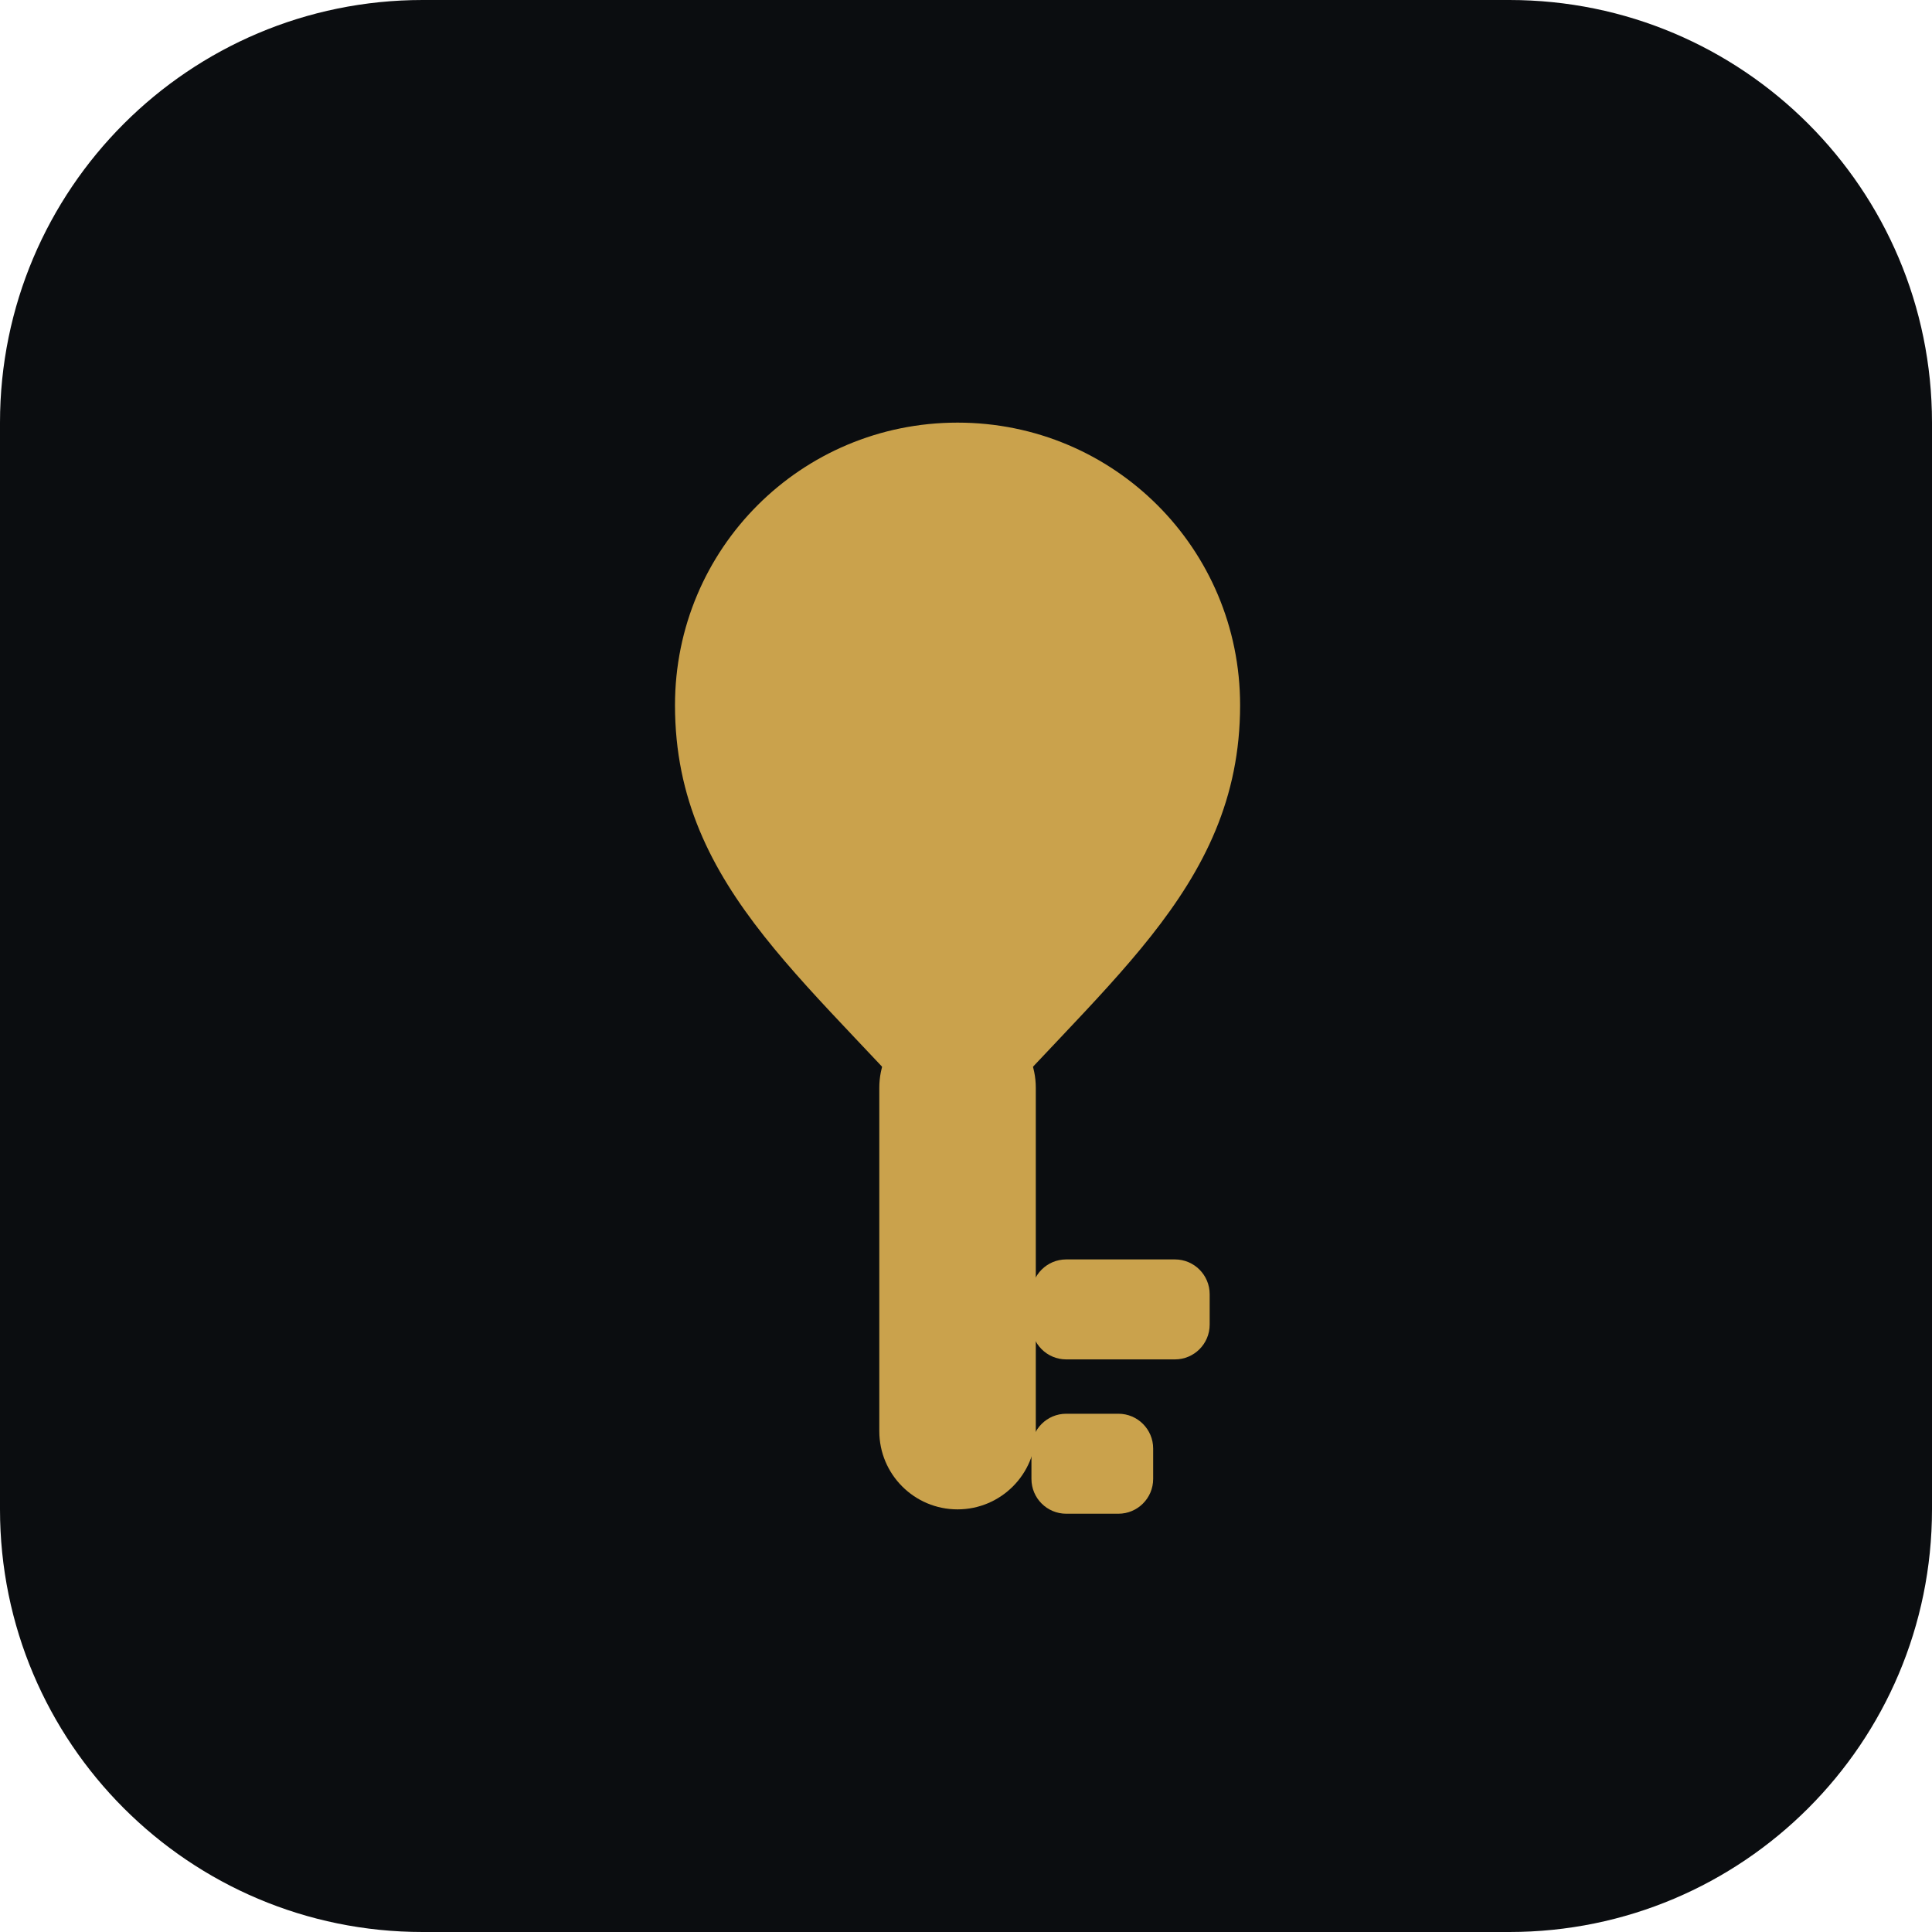
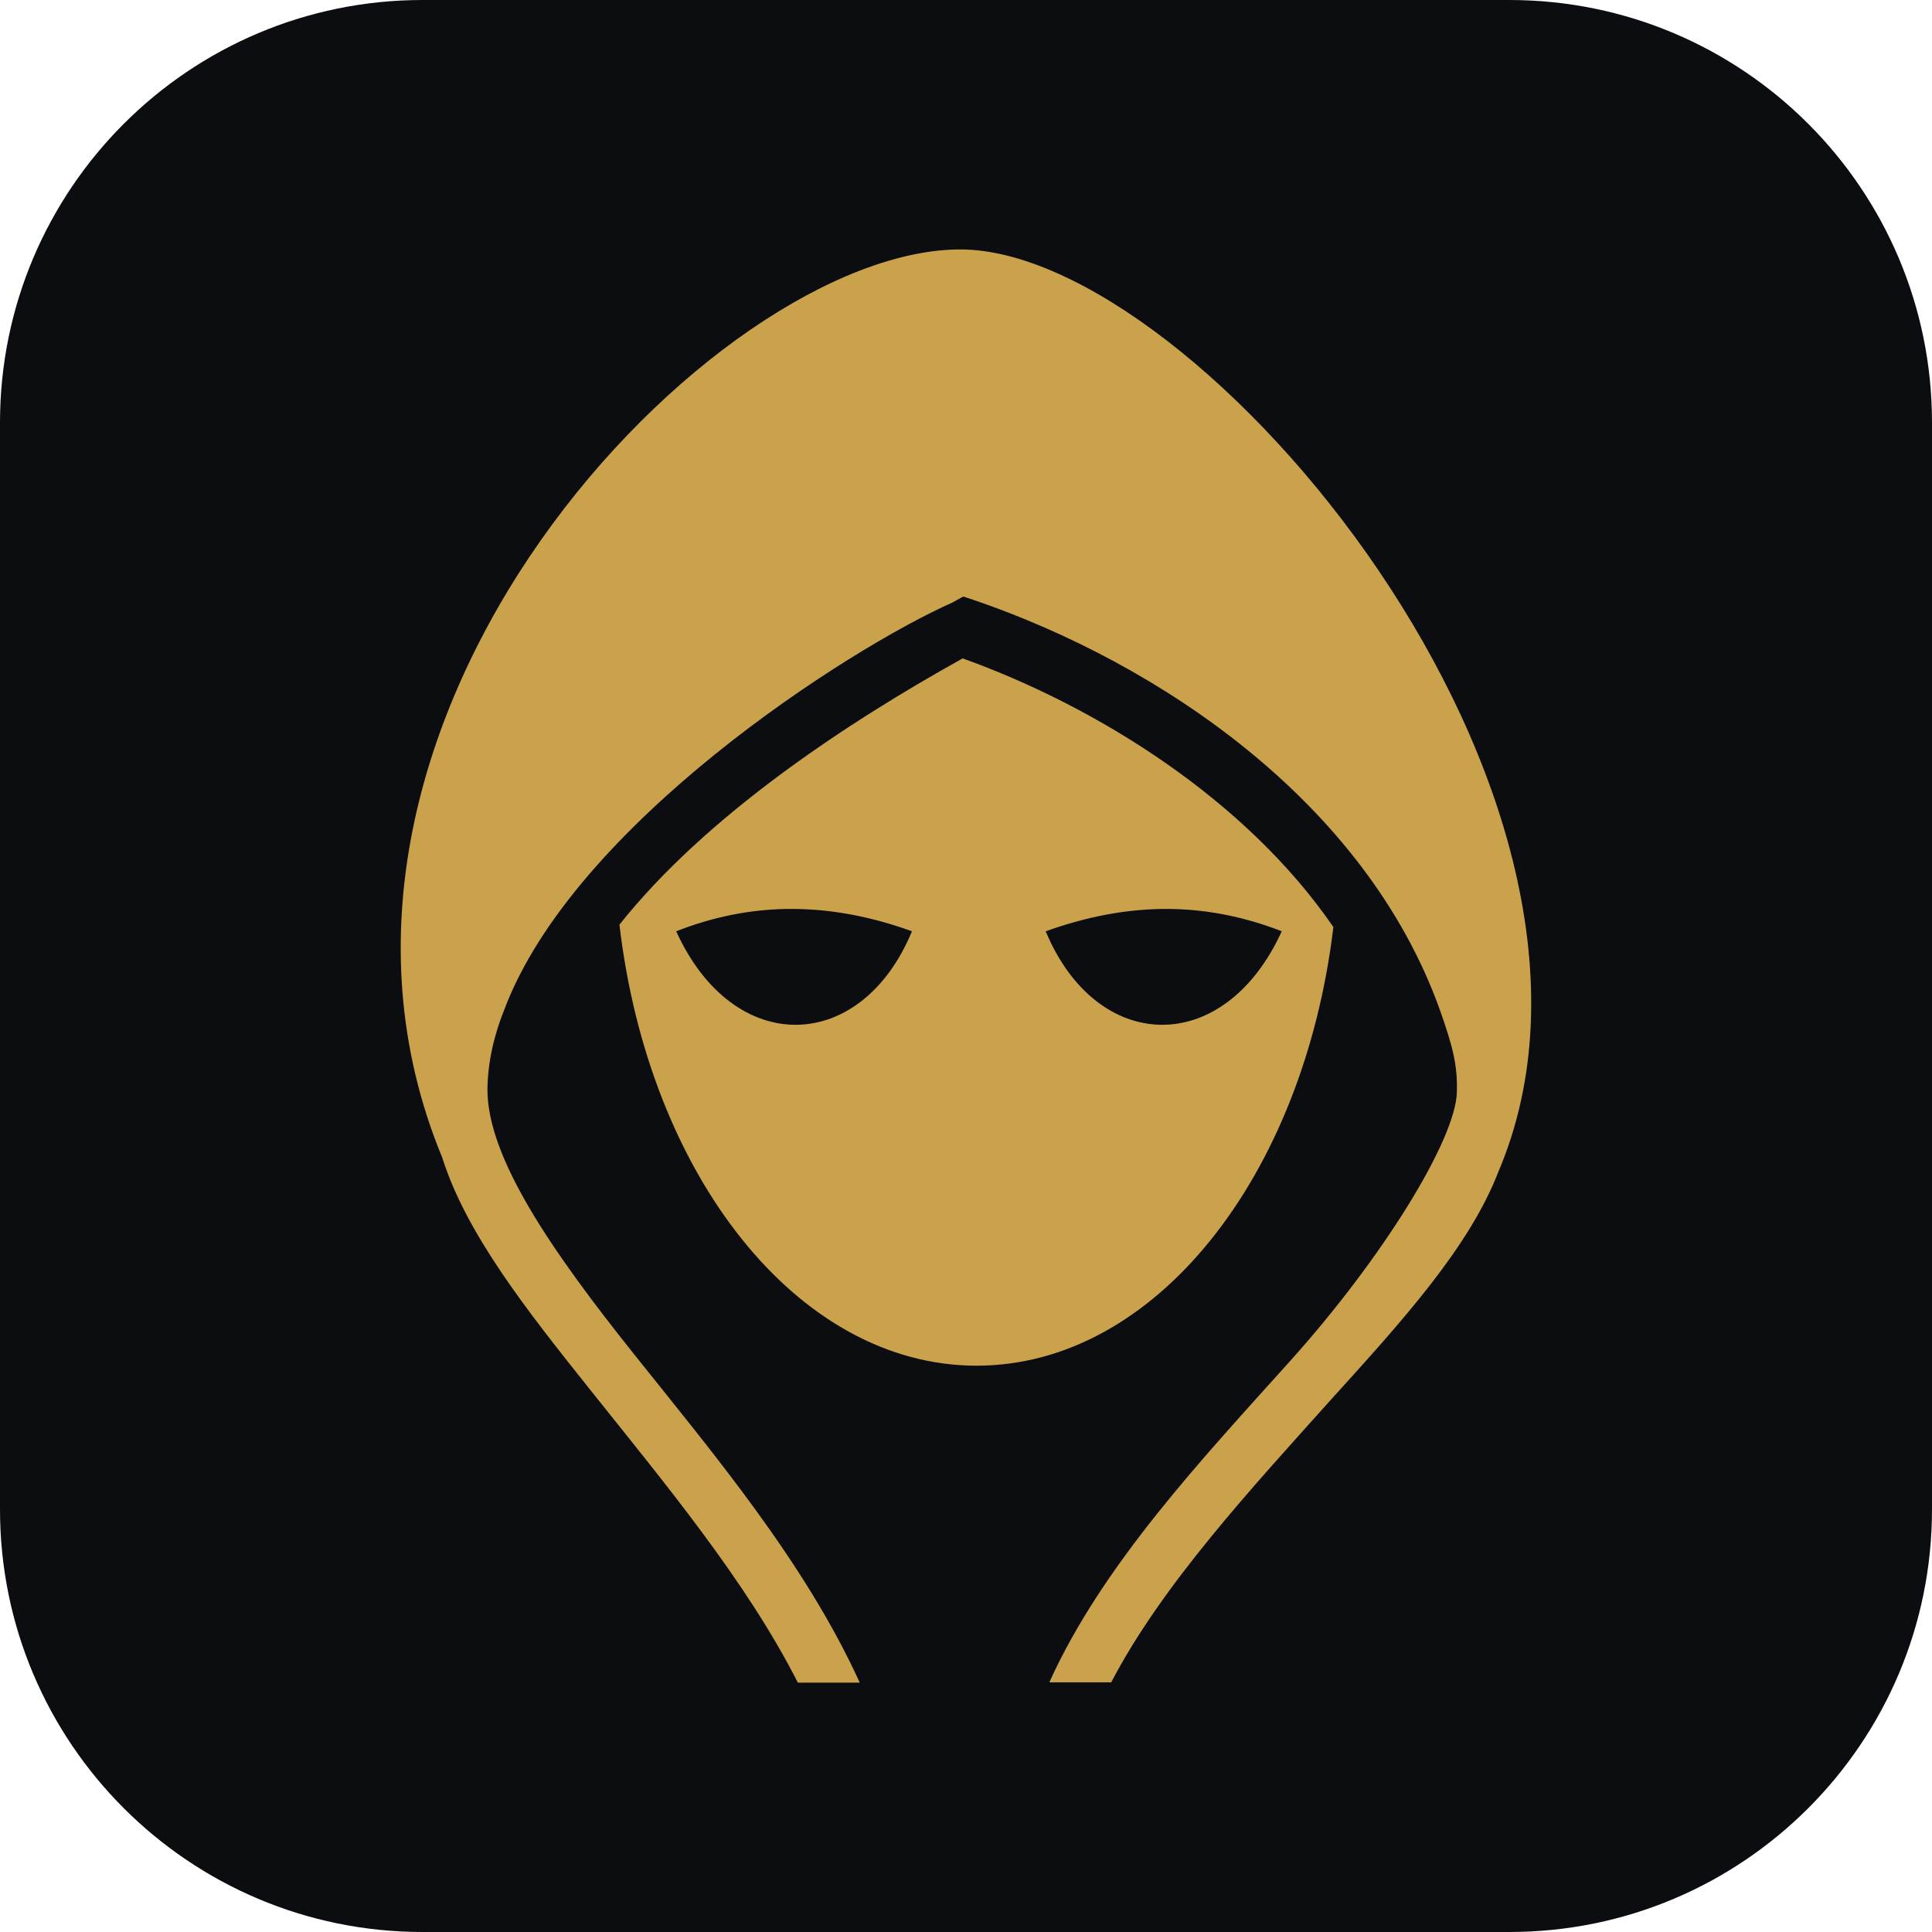
- <svg xmlns="http://www.w3.org/2000/svg" viewBox="0 0 64 64" width="64" height="64">
-   <rect width="64" height="64" rx="14" fill="#0b0d10" />
-   <g fill="#caa24c" transform="translate(31 32) scale(0.72) translate(-31 -32)">
-     <path d="M32 7C39.2 7 45 12.8 45 20C45 28.6 38.4 32.9 32 40.5C25.6 32.9 19 28.6 19 20C19 12.8 24.8 7 32 7Z" />
-     <rect x="28.4" y="34" width="7.2" height="23" rx="3.6" />
-     <rect x="35.4" y="45.5" width="8.2" height="4.6" rx="1.6" />
-     <rect x="35.4" y="52.6" width="5.6" height="4.6" rx="1.6" />
+ <svg xmlns="http://www.w3.org/2000/svg" viewBox="0 0 512 512" width="512" height="512">
+   <rect width="512" height="512" rx="112" fill="#0b0d10" />
+   <g fill="#caa24c" transform="translate(256 256) scale(0.8) translate(-256 -256)">
+     <path d="M254.1 18.63c-81.4 0-231.43 155.97-171.63 300.77c8 25.3 27.83 50.4 49.13 77.1c24.4 30.6 51.6 63.2 68.7 96.9h20.5c-18.1-39.8-48.5-75.9-74.6-108.6c-27.4-34.3-48.73-65.2-48.73-87.9c.1-9.1 2.23-18.1 5.53-26.3c23-61.4 114-119.7 148.5-135l3.6-2l3.9 1.3c60.9 20.9 129.3 66.7 154 135.7c4.1 11.7 5.9 18 5.6 27.3c-.5 15.8-24.5 54.7-55 88.7c-29.1 32.4-62.4 67.7-80 106.7h20.5c16.8-32.2 46.2-64 73.3-94.2c23.2-25.6 45.3-50 54.9-74.8c52.9-124-99.2-305.67-178.2-305.67m.8 135.47c-38.7 21.5-85.1 52.2-113.7 88.2c9.7 83 59 146.1 118.3 146.1c59.2 0 108.3-62.7 118.2-145.3c-28.9-42.1-78-72.9-122.8-89m-58.3 83h2.4c13.1.1 26.1 2.7 39.1 7.4c-16.8 40.6-59 42-78.1 0c12.2-4.8 24.4-7.2 36.6-7.4m124.9 0c13-.1 26 2.3 39.1 7.4c-19.2 42-61.3 40.6-78.2 0c13.1-4.7 26.1-7.3 39.1-7.4" />
  </g>
</svg>
